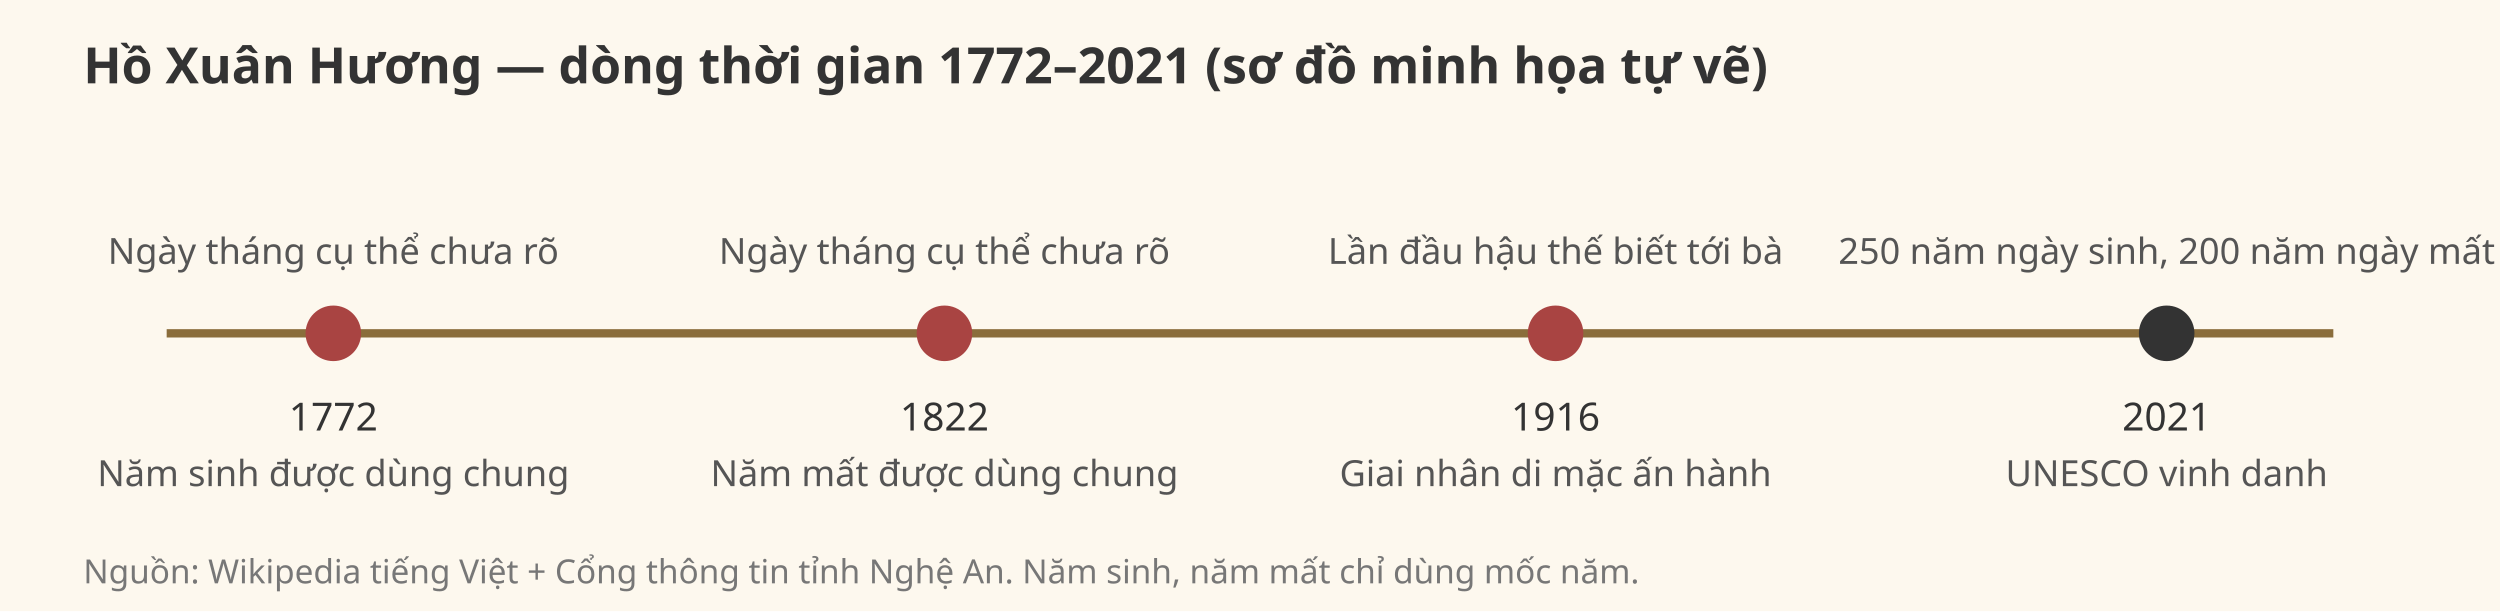
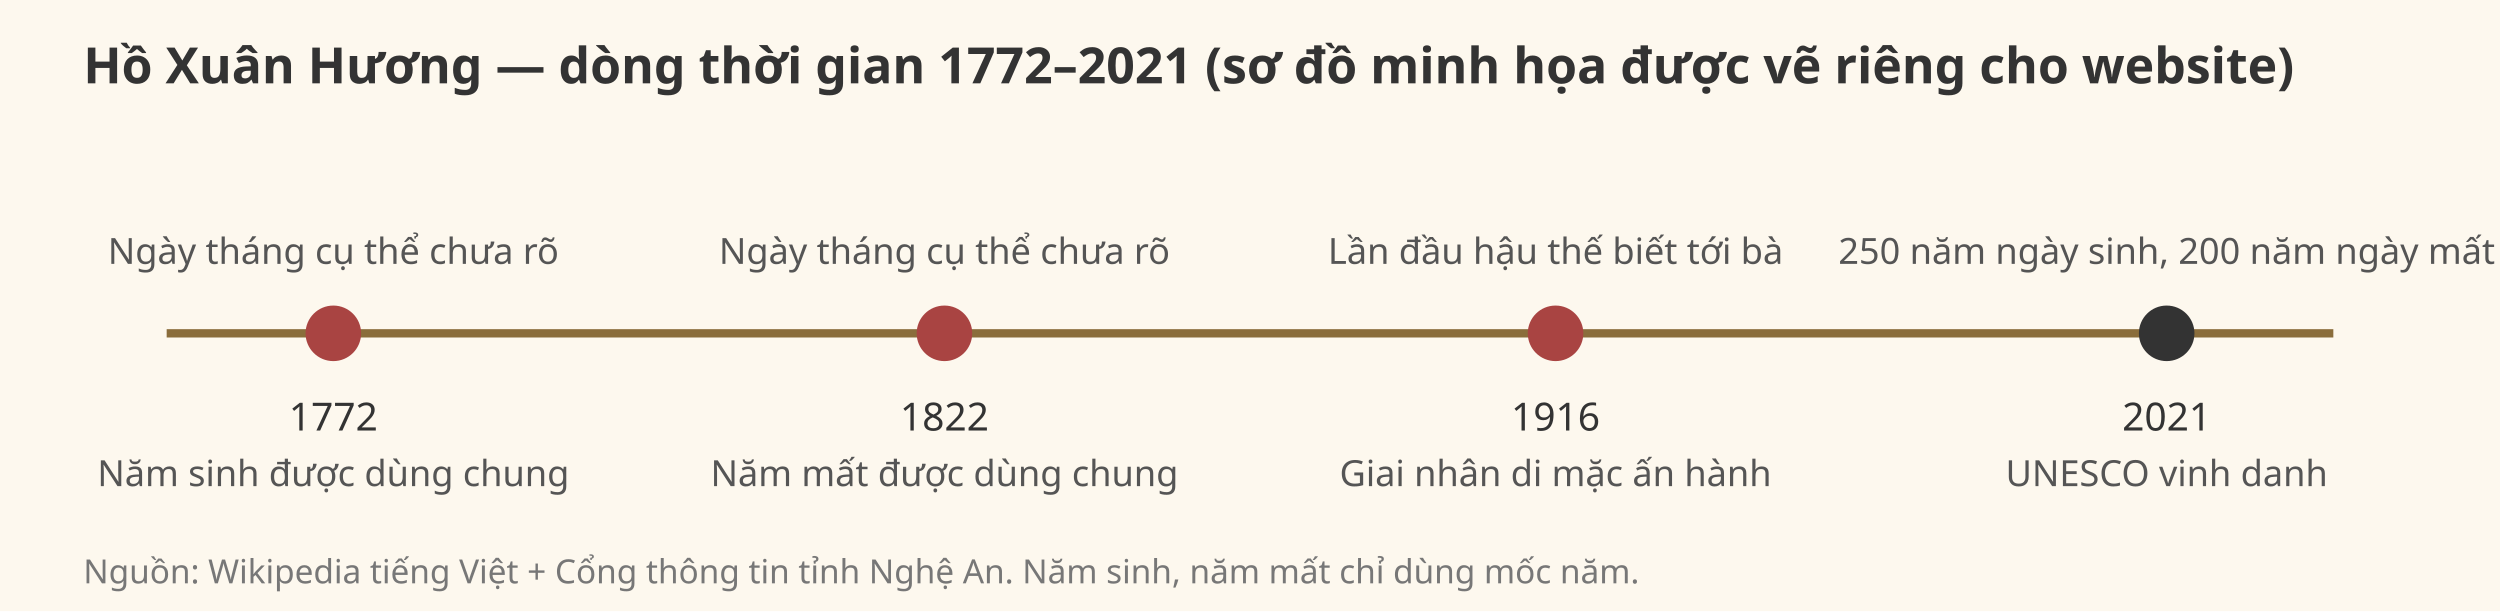
<svg xmlns="http://www.w3.org/2000/svg" width="900" height="220" viewBox="0 0 900 220" role="img" aria-label="Sơ đồ dòng thời gian Hồ Xuân Hương từ năm 1772 đến năm 2021">
  <rect width="900" height="220" fill="#fdf8ee" />
-   <text x="30" y="30" font-family="sans-serif" font-size="18" font-weight="bold" fill="#333">Hồ Xuân Hương — dòng thời gian 1772–2021 (sơ đồ minh họa tự vẽ)</text>
+   <text x="30" y="30" font-family="sans-serif" font-size="18" font-weight="bold" fill="#333">Hồ Xuân Hương — dòng thời gian 1772–2021 (sơ đồ minh họa được vẽ riêng cho website)</text>
  <line x1="60" y1="120" x2="840" y2="120" stroke="#8a6d3b" stroke-width="3" />
  <circle cx="120" cy="120" r="10" fill="#a94442" />
  <text x="120" y="155" text-anchor="middle" font-family="sans-serif" font-size="14" fill="#333">1772</text>
  <text x="120" y="175" text-anchor="middle" font-family="sans-serif" font-size="13" fill="#555">Năm sinh được dùng chung</text>
  <text x="120" y="95" text-anchor="middle" font-family="sans-serif" font-size="13" fill="#555">Ngày tháng cụ thể chưa rõ</text>
  <circle cx="340" cy="120" r="10" fill="#a94442" />
  <text x="340" y="155" text-anchor="middle" font-family="sans-serif" font-size="14" fill="#333">1822</text>
  <text x="340" y="175" text-anchor="middle" font-family="sans-serif" font-size="13" fill="#555">Năm mất được dùng chung</text>
  <text x="340" y="95" text-anchor="middle" font-family="sans-serif" font-size="13" fill="#555">Ngày tháng cụ thể chưa rõ</text>
  <circle cx="560" cy="120" r="10" fill="#a94442" />
  <text x="560" y="155" text-anchor="middle" font-family="sans-serif" font-size="14" fill="#333">1916</text>
  <text x="560" y="175" text-anchor="middle" font-family="sans-serif" font-size="13" fill="#555">Giai nhân di mặc ấn hành</text>
  <text x="560" y="95" text-anchor="middle" font-family="sans-serif" font-size="13" fill="#555">Lần đầu hậu thế biết tới bà</text>
  <circle cx="780" cy="120" r="10" fill="#333" />
  <text x="780" y="155" text-anchor="middle" font-family="sans-serif" font-size="14" fill="#333">2021</text>
  <text x="780" y="175" text-anchor="middle" font-family="sans-serif" font-size="13" fill="#555">UNESCO vinh danh</text>
  <text x="780" y="95" text-anchor="middle" font-family="sans-serif" font-size="13" fill="#555">250 năm ngày sinh, 200 năm ngày mất</text>
  <text x="30" y="210" font-family="sans-serif" font-size="12" fill="#777">Nguồn: Wikipedia tiếng Việt + Cổng thông tin tỉnh Nghệ An. Năm sinh, năm mất chỉ dùng mốc năm.</text>
</svg>
